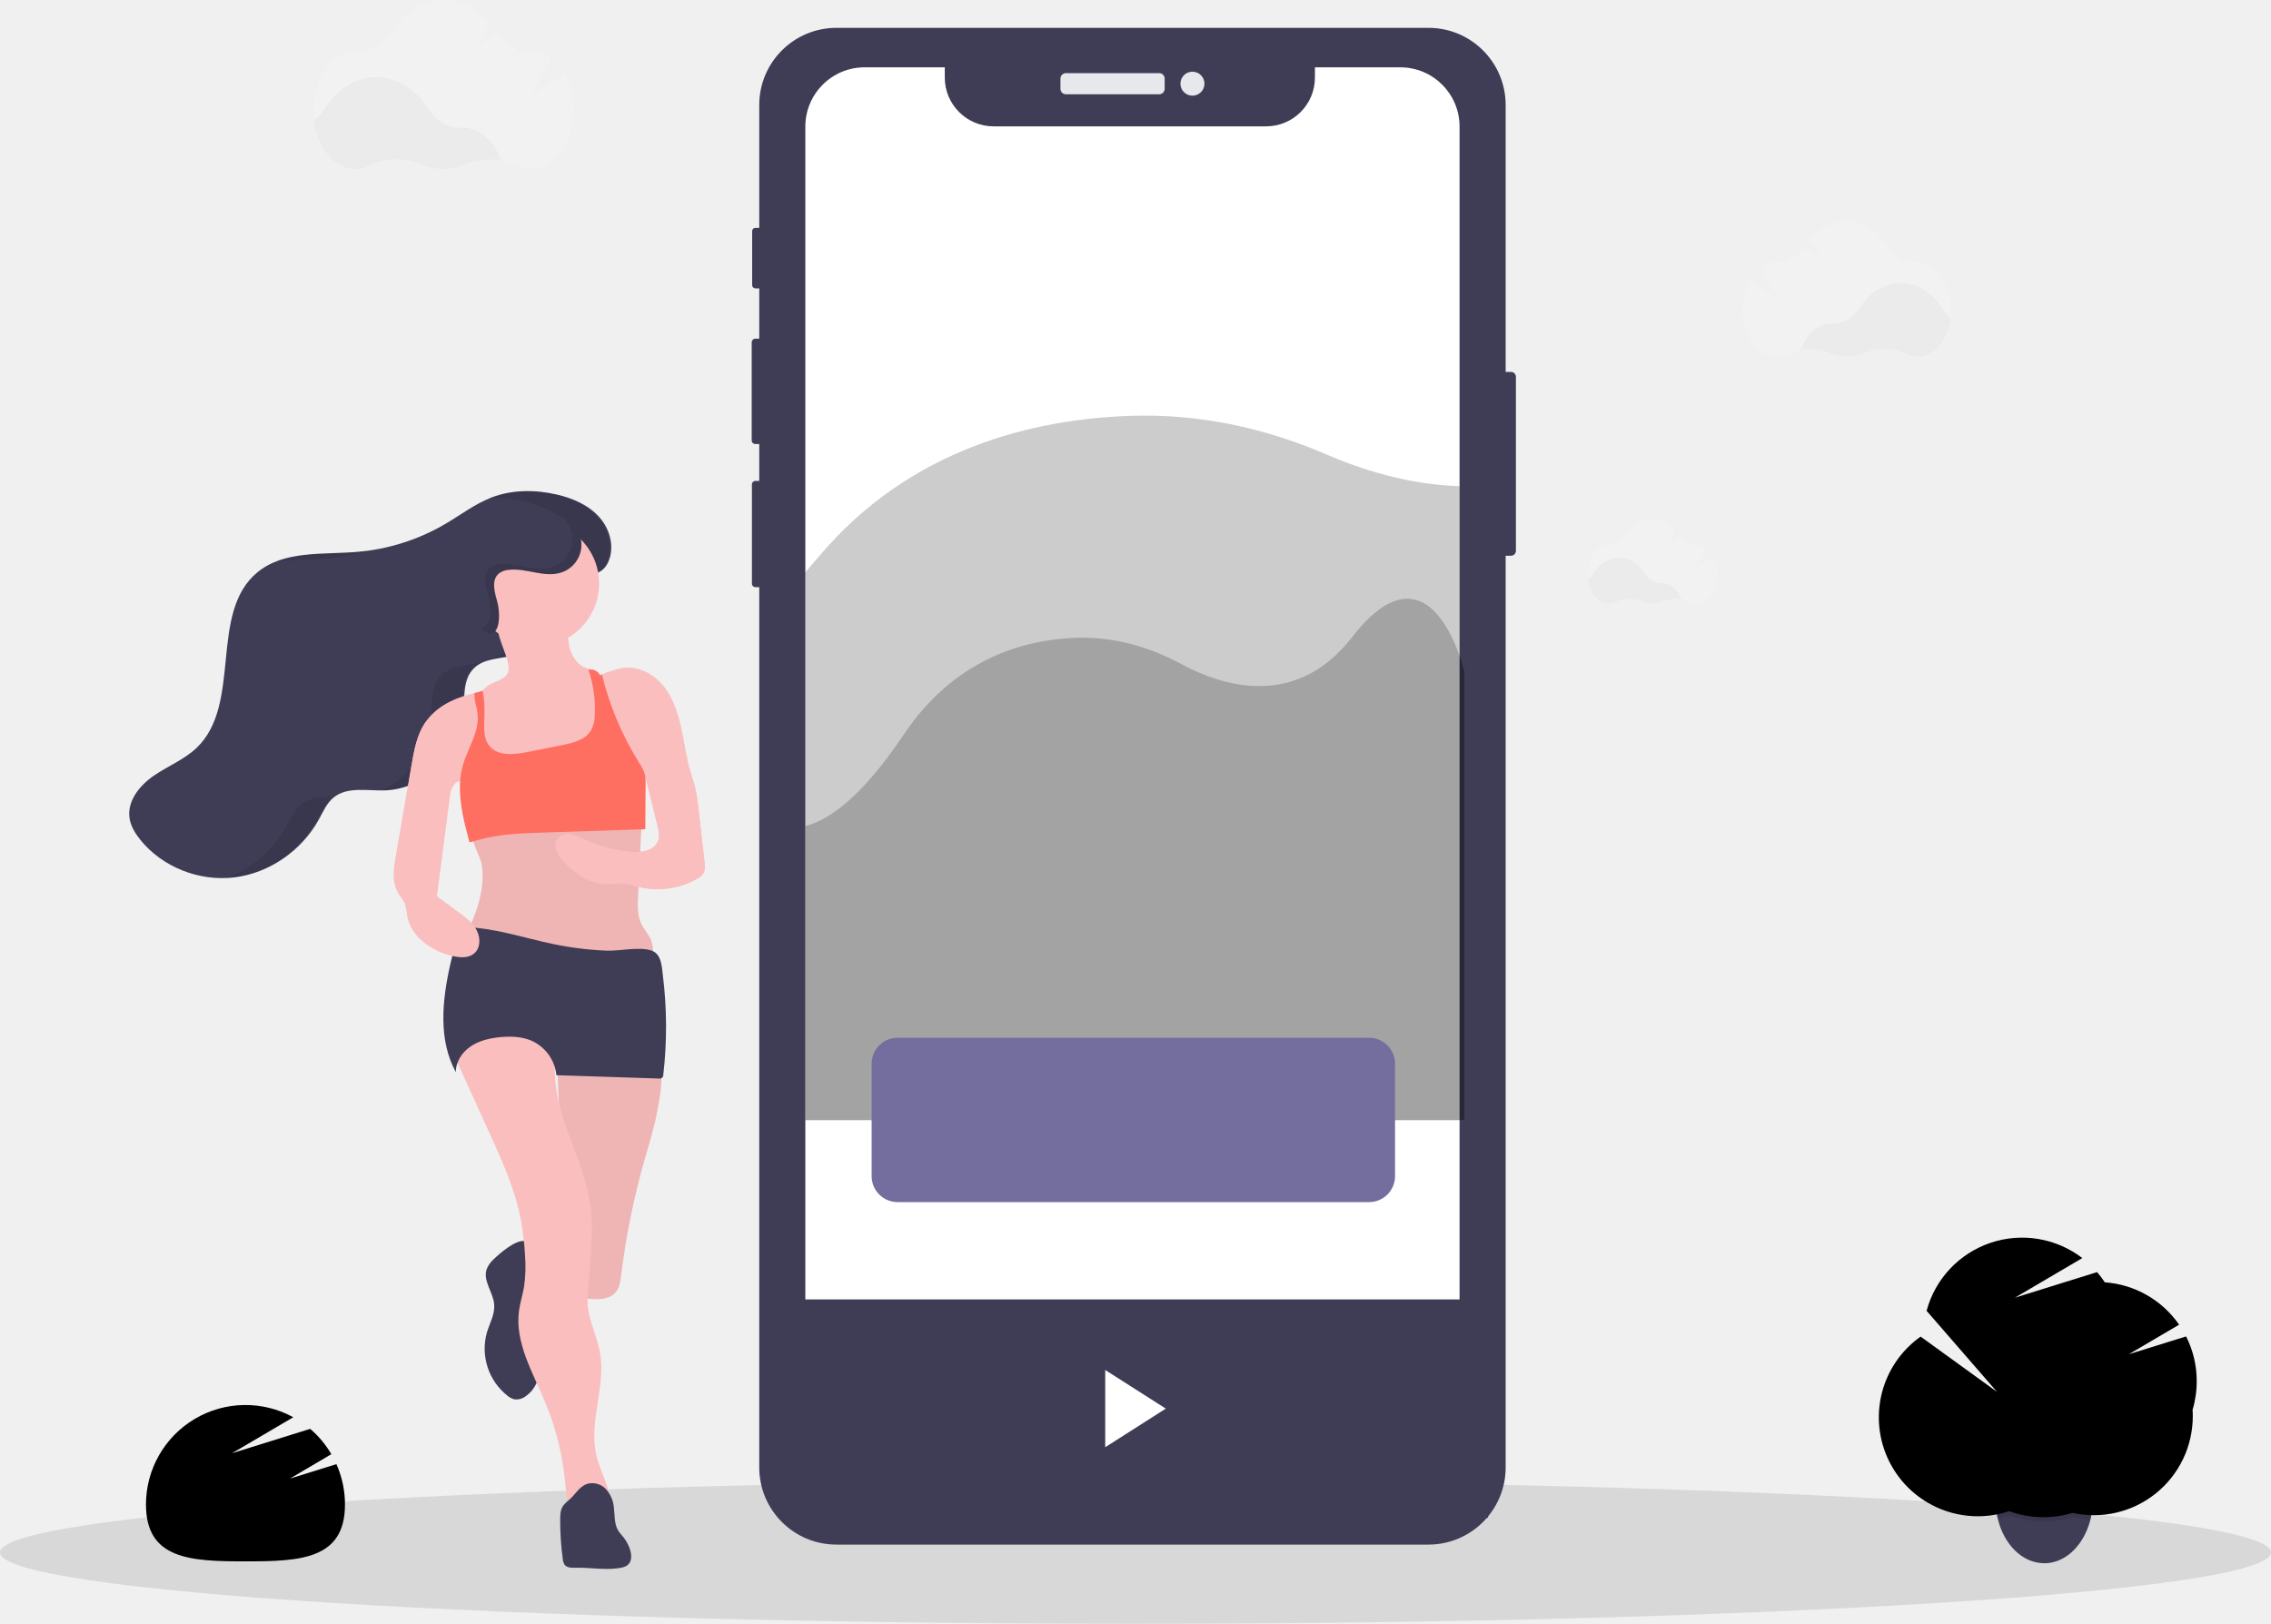
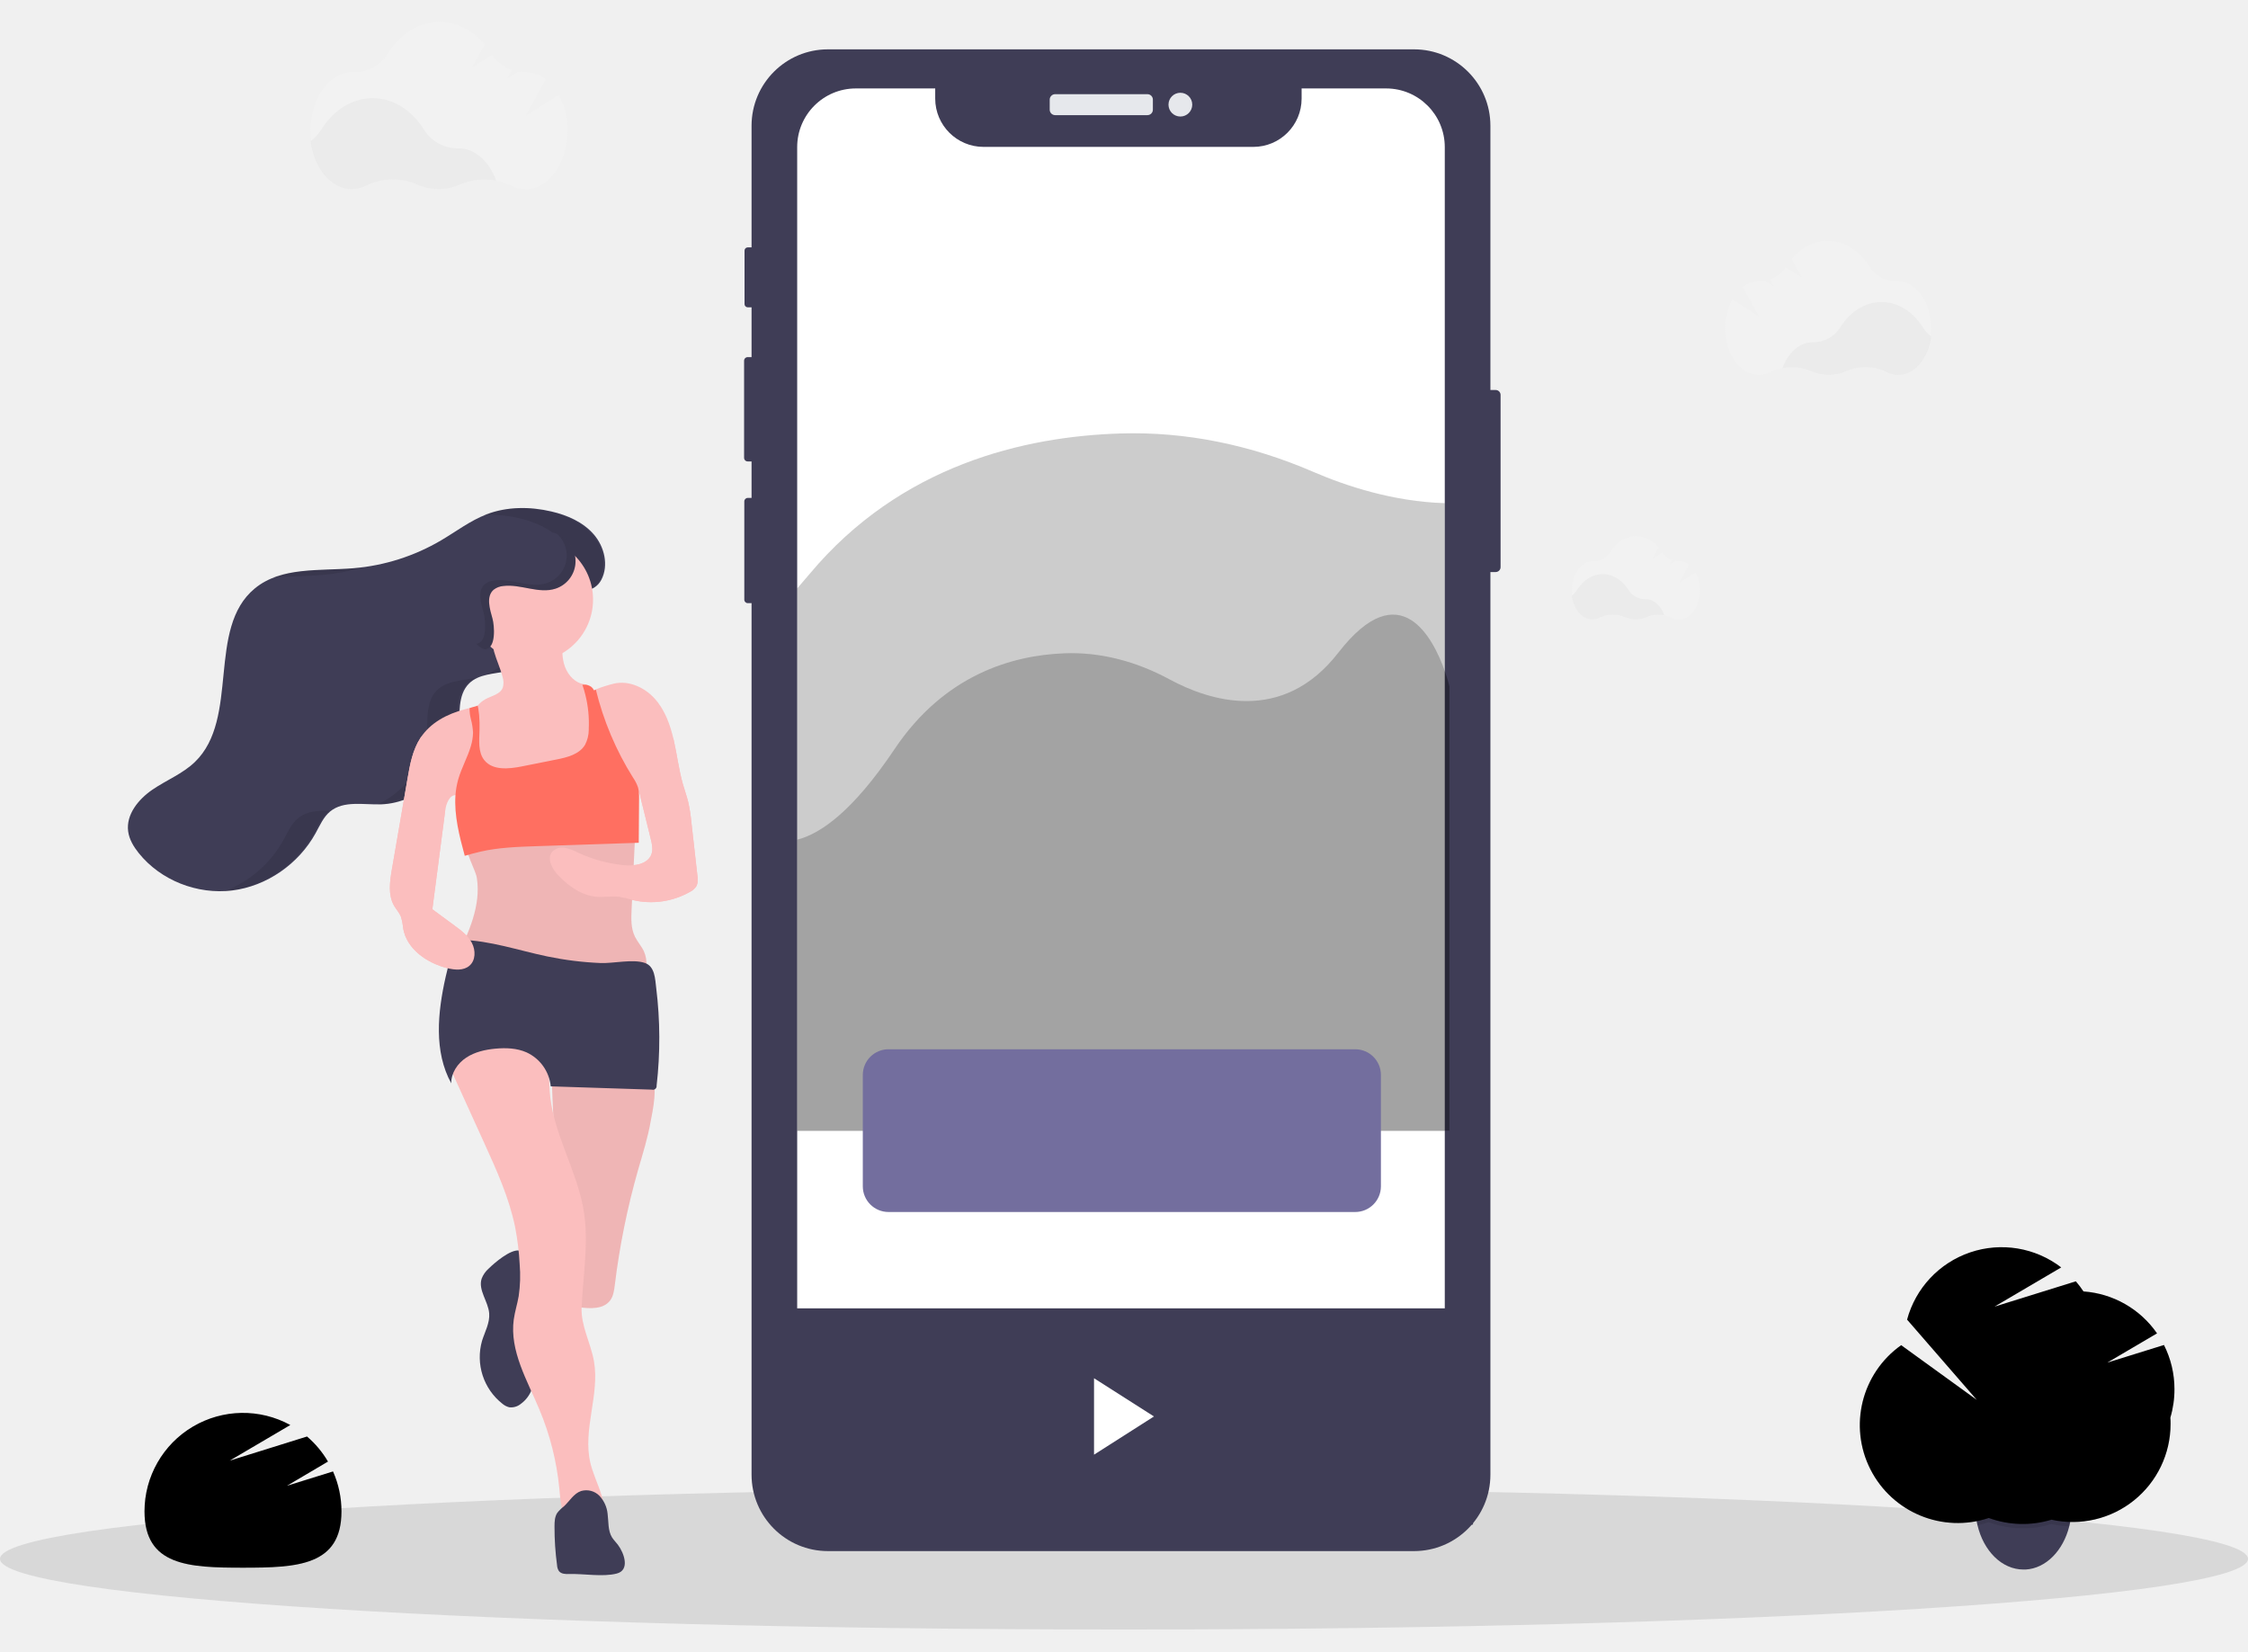
- <svg xmlns="http://www.w3.org/2000/svg" data-name="Layer 1" width="1050" height="750.87" viewBox="0 0 1050 750.87">
+ <svg xmlns="http://www.w3.org/2000/svg" data-name="Layer 1" width="750" height="550.87" viewBox="0 0 1050 750.87">
  <ellipse cx="525" cy="717.87" rx="525" ry="33" fill="#000000" opacity="0.1" />
  <path d="M1042.65,768a37,37,0,0,1-.8,7.76c-.1.48-.21,1-.32,1.41-2.84,11.39-10.85,19.72-20.41,20.25-.32,0-.64,0-1,0-10.11,0-18.66-8.72-21.48-20.73-.08-.32-.15-.64-.22-1a37,37,0,0,1-.8-7.76c0-16.27,10.07-29.45,22.5-29.45S1042.65,751.75,1042.65,768Z" transform="translate(-75 -74.57)" fill="#3f3d56" />
  <path d="M1042.65,768a37,37,0,0,1-.8,7.76c-.1.48-.21,1-.32,1.41-.34,0-.67,0-1,0a45.76,45.76,0,0,1-7.36-1,44.92,44.92,0,0,1-6.56,1.5,45.87,45.87,0,0,1-5.14.48l-1.74,0a46.41,46.41,0,0,1-6.16-.41,45.17,45.17,0,0,1-9.67-2.4,45.56,45.56,0,0,1-5.22,1.4c-.08-.32-.15-.64-.22-1a37,37,0,0,1-.8-7.76c0-16.27,10.07-29.45,22.5-29.45S1042.65,751.75,1042.65,768Z" transform="translate(-75 -74.57)" opacity="0.1" />
  <path d="M1090.65,713.15a45.53,45.53,0,0,0-4.9-20.6l-26.46,8.23,23.23-13.66a45.71,45.71,0,0,0-34.36-19.59,46.74,46.74,0,0,0-3.57-4.72l-38,11.83,31.17-18.32a45.74,45.74,0,0,0-72,24.38l32.55,37.48L963,692.63a45.74,45.74,0,0,0,40.93,80.71,46,46,0,0,0,29.28.8,45.74,45.74,0,0,0,55.62-44.65c0-1,0-2-.1-3A45.69,45.69,0,0,0,1090.65,713.15Z" transform="translate(-75 -74.57)" fill="#000000" />
  <path d="M1089.86,721.64a121.66,121.66,0,0,0-42.34-.54c-15.89,2.63-32.13,8.41-47.67,4.18-9.12-2.48-17-8.22-25.91-11.4a49.09,49.09,0,0,0-26.75-1.61,45.76,45.76,0,0,0,56.69,61.07,46,46,0,0,0,29.28.8,45.74,45.74,0,0,0,55.62-44.65c0-1,0-2-.1-3A45.19,45.19,0,0,0,1089.86,721.64Z" transform="translate(-75 -74.57)" opacity="0.1" />
  <rect x="690.58" y="171.97" width="10.31" height="85.02" rx="2.29" fill="#3f3d56" />
  <rect x="347.76" y="105.36" width="5.79" height="27.99" rx="1.5" fill="#3f3d56" />
  <rect x="347.55" y="156.61" width="6.52" height="48.72" rx="1.69" fill="#3f3d56" />
  <rect x="347.65" y="222.37" width="6.21" height="49.14" rx="1.61" fill="#3f3d56" />
  <rect x="351.04" y="12.87" width="345.1" height="701.37" rx="35.69" fill="#3f3d56" />
  <rect x="490.3" y="33.81" width="48.19" height="9.79" rx="2.54" fill="#e6e8ec" />
  <circle cx="551.33" cy="38.7" r="5.55" fill="#e6e8ec" />
  <path d="M749.83,133.11v610a27.41,27.41,0,0,1-27.41,27.4H474.76a27.41,27.41,0,0,1-27.41-27.4v-610a27.41,27.41,0,0,1,27.41-27.41h37.06v4.76A22.58,22.58,0,0,0,534.39,133h126a22.57,22.57,0,0,0,22.57-22.57V105.7h39.51A27.41,27.41,0,0,1,749.83,133.11Z" transform="translate(-75 -74.57)" fill="#fff" />
  <path d="M752,385V592.43h-2.17v.21H447.35V339.22q2.91-3.32,5.9-6.89c42.48-50.73,100.22-64.08,144.91-65.48,30.62-1,61.1,5.33,90.2,17.9,15.37,6.64,37.43,13.92,61.47,14.64v78.42C751.3,382,752,385,752,385Z" transform="translate(-75 -74.57)" fill="#000000" opacity="0.2" />
  <path d="M752,385V592.43H447.35V456.55c10.85-2.73,26-13.23,45.44-42.24,23.25-34.71,54.84-43.84,79.29-44.8,16.75-.66,33.43,3.64,49.35,12.25,17.91,9.67,52.43,21.33,78.66-12.52,29-37.43,44.42-6.56,49.74,8.57C751.3,382,752,385,752,385Z" transform="translate(-75 -74.57)" fill="#000000" opacity="0.2" />
  <rect x="403" y="479.87" width="242" height="76" rx="12" fill="#736e9e" />
  <path d="M209.06,758.29,228.2,747a46,46,0,0,0-9.79-11.71L182.3,746.56l28.3-16.64a46,46,0,0,0-68.1,40.35c0,25.41,20.59,26.29,46,26.29s46-.88,46-26.29a45.75,45.75,0,0,0-3.95-18.66Z" transform="translate(-75 -74.57)" fill="#000000" />
  <path d="M213.93,783a35.81,35.81,0,0,0-6.78-5.33c-3.48-2.31-7.07-4.66-11.17-5.45-3.6-.69-7.31-.11-11-.31a25.67,25.67,0,0,1-16.81-7.71c-2.61-2.7-4.67-6-7.81-8.09-3.39-2.22-7.69-2.7-11.71-2.15a33.67,33.67,0,0,0-3.46.71,45.9,45.9,0,0,0-2.72,15.61c0,25.41,20.59,26.29,46,26.29,12.33,0,23.52-.21,31.78-3.33l-1.38-2.58A36.08,36.08,0,0,0,213.93,783Z" transform="translate(-75 -74.57)" opacity="0.1" />
  <path d="M303.24,656.87a11.93,11.93,0,0,0-3.28,4.72c-1.71,5.34,3.07,10.58,3.53,16.17.36,4.44-2,8.58-3.34,12.84A27.71,27.71,0,0,0,309.67,720a7.93,7.93,0,0,0,3.18,1.64,7.16,7.16,0,0,0,5.43-1.6,14.56,14.56,0,0,0,5.09-6.72,29.16,29.16,0,0,0,1.33-8.17l.71-10.7c.74-11.17,1.41-22.69-1.31-33.66-.89-3.6-2.54-11.87-6.7-12.37S306,654.17,303.24,656.87Z" transform="translate(-75 -74.57)" fill="#3f3d56" />
  <path d="M373,610.91a351.14,351.14,0,0,0-10.83,53.55c-.32,2.55-.65,5.23-2.19,7.29-3.07,4.13-9.22,3.87-14.32,3.2a8.08,8.08,0,0,1-3.49-1c-1.92-1.3-2.34-3.9-2.57-6.21q-5.24-51.08-7-102.43c-.05-1.31,42.69-1.43,46.35,2s.82,16.26,0,20.63C377.61,595.72,375.19,603.3,373,610.91Z" transform="translate(-75 -74.57)" fill="#fbbebe" />
  <path d="M373,610.91a351.14,351.14,0,0,0-10.83,53.55c-.32,2.55-.65,5.23-2.19,7.29-3.07,4.13-9.22,3.87-14.32,3.2a8.08,8.08,0,0,1-3.49-1c-1.92-1.3-2.34-3.9-2.57-6.21q-5.24-51.08-7-102.43c-.05-1.31,42.69-1.43,46.35,2s.82,16.26,0,20.63C377.61,595.72,375.19,603.3,373,610.91Z" transform="translate(-75 -74.57)" opacity="0.05" />
  <path d="M284,560.44l17.31,38.07c5.76,12.66,11.56,25.46,14.31,39.09a124.83,124.83,0,0,1,2.11,17.25,65,65,0,0,1-.46,14.89c-.63,3.66-1.79,7.22-2.3,10.9-2,14.67,6.31,28.47,12,42.12a127,127,0,0,1,9.28,36.77c.52,5.39.81,11.11,3.89,15.56,5.63-1.69,11.13-3.15,17-2.49,1.05-8.61-4.39-16.54-6.39-25-3.67-15.5,4.44-31.79,1.68-47.48-1.5-8.5-6.15-16.5-5.77-25.12.71-15.72,3.66-31.6.66-47-3.38-17.41-13.1-33.24-15.25-50.84-1.65-13.52,1-28.47-6.53-39.83C309.09,536.36,292.08,546.07,284,560.44Z" transform="translate(-75 -74.57)" fill="#fbbebe" />
  <path d="M340.89,799.52c-1.73.06-3.75,0-4.82-1.37a5.36,5.36,0,0,1-.87-2.67A131.83,131.83,0,0,1,334,777.29c0-2.22.1-4.58,1.34-6.41a18.52,18.52,0,0,1,3.09-3c2.65-2.45,4.58-6,8-7.13A8.62,8.62,0,0,1,355,763a14.29,14.29,0,0,1,3.8,8.39c.5,3.72.08,7.77,2.05,11,.78,1.25,1.87,2.27,2.75,3.45,3,4,5.69,11.83-.5,13.45C356.54,801,347.7,799.3,340.89,799.52Z" transform="translate(-75 -74.57)" fill="#3f3d56" />
  <path d="M355.9,335.14c3.5-6.76,1.41-15.46-3.59-21.2S340,305,332.54,303.27c-10-2.34-20.72-2.32-30.29,1.36-7.63,2.93-14.2,8-21.24,12.14a96.6,96.6,0,0,1-40.75,13c-16,1.35-33.87-.75-46.24,9.44-22.66,18.66-6.88,60.71-28,81.07-5.7,5.49-13.31,8.46-19.84,12.93s-12.37,11.62-11.32,19.46c.5,3.77,2.56,7.17,4.94,10.14,10.22,12.77,27.38,19.46,43.61,17.47s31.09-12.41,39-26.75c2-3.59,3.62-7.52,6.77-10.13,6.31-5.21,15.57-3.1,23.75-3.35,18.19-.56,34.71-16.15,36.3-34.29.68-7.75-.64-16.77,4.93-22.21,4.49-4.4,11.51-4.36,17.65-5.71,11.28-2.47,19.49-10.63,24.64-20.59,2.36-4.58,2.12-9.7,5.62-13.5C345.8,339.57,352.57,341.56,355.9,335.14Z" transform="translate(-75 -74.57)" fill="#3f3d56" />
  <g opacity="0.1">
    <path d="M225.35,332.94a96.62,96.62,0,0,0,19.57-3.73c-1.8.25-3.6.46-5.41.61-12.54,1.05-26.26,0-37.56,4.41C209.65,333.44,217.72,333.58,225.35,332.94Z" transform="translate(-75 -74.57)" />
    <path d="M214.19,446.57c-3.15,2.6-4.81,6.54-6.77,10.13A53.3,53.3,0,0,1,180,480.57c.89-.06,1.78-.14,2.67-.25,16.23-2,31.09-12.4,39-26.74,2-3.59,3.61-7.53,6.77-10.13l.54-.42C223.49,442.9,218.23,443.23,214.19,446.57Z" transform="translate(-75 -74.57)" />
    <path d="M351.56,314c-5-5.74-12.36-8.93-19.77-10.67-10-2.34-20.72-2.31-30.3,1.37l-.64.26a58.13,58.13,0,0,1,16.78,1.49c7.41,1.74,14.78,4.93,19.77,10.68s7.09,14.44,3.59,21.2c-3.33,6.42-10.1,4.42-13.91,8.57-3.5,3.79-3.26,8.92-5.62,13.5-4.43,8.57-11.14,15.79-20.1,19.22,3.13-.74,6.49-1.07,9.61-1.75,11.28-2.48,19.49-10.63,24.64-20.59,2.37-4.58,2.13-9.71,5.62-13.5,3.82-4.15,10.59-2.16,13.91-8.57C358.64,328.47,356.55,319.77,351.56,314Z" transform="translate(-75 -74.57)" />
    <path d="M296.82,381c-6.14,1.34-13.16,1.31-17.65,5.7-5.57,5.45-4.25,14.47-4.93,22.22-1.19,13.55-10.72,25.68-23.05,31.19l.91,0c18.19-.56,34.7-16.16,36.29-34.29.69-7.76-.63-16.78,4.94-22.22a13.6,13.6,0,0,1,4.42-2.82Z" transform="translate(-75 -74.57)" />
  </g>
  <path d="M356.2,426.15c-.83,1.47-2.54,2.15-4.13,2.74-16.46,6.06-33.78,12.23-51.14,9.68-.65-2.73-1.29-5.47-1.93-8.2q-1.39-5.94-2.8-11.88c-.44-1.89-.89-3.8-1.25-5.72h0a33.6,33.6,0,0,1-.59-9.22,19.83,19.83,0,0,1,.6-3.31,17.21,17.21,0,0,1,2.54-5.51c.2-.27.41-.54.63-.8h0a12.61,12.61,0,0,1,3.54-2.95c2.95-1.62,7-2.31,8.19-5.45a8.48,8.48,0,0,0-.13-5c-1-4-2.81-7.76-3.93-11.72-1.42-5,.72-4.69,5.55-5.9,8.7-2.19,17.8-3.76,26.73-2-.42,4.41-.83,8.93.28,13.23s4.08,8.38,8.35,9.57c.63.18,1.3.29,2,.44h0a6.05,6.05,0,0,1,2.57,1.06,4.39,4.39,0,0,1,1.22,1.61,12.33,12.33,0,0,1,.85,3.3q2.35,15.74,3.39,31.63l0,.4A7.19,7.19,0,0,1,356.2,426.15Z" transform="translate(-75 -74.57)" fill="#fbbebe" />
  <path d="M271.46,408.92c-3.74,5.69-5,12.61-6.14,19.33l-7.26,42.1c-1,5.76-1.89,12.09,1.06,17.14,1,1.71,2.4,3.19,3.13,5a27.63,27.63,0,0,1,1.08,5.59c1.7,9.65,11.19,16.16,20.71,18.5,3.44.85,7.46,1.18,10.17-1.11,3-2.49,3-7.23,1.23-10.65s-5-5.84-8.13-8.13l-10.37-7.64,6-46c.44-3.34,2-7.67,5.38-7.3,3.08.33,5.45,4.82,8.19,3.37a4.07,4.07,0,0,0,1.69-2.48c1.2-3.77.87-7.83.53-11.78l-1.24-14.26c-.41-4.63.78-8.1,1.34-12.45.65-5.07-2.73-3.53-6.9-2.44C283.92,397.83,276.09,401.86,271.46,408.92Z" transform="translate(-75 -74.57)" fill="#fbbebe" />
  <path d="M400.41,478.06a7.46,7.46,0,0,1-3.24,2.94,36.88,36.88,0,0,1-26.66,3.75,57.69,57.69,0,0,0-6.34-1.48c-3.42-.42-6.9.26-10.35,0-7-.53-13.15-4.9-18-10-2.92-3-5.57-7.91-2.85-11.13a6.45,6.45,0,0,1,5.95-1.8,23.67,23.67,0,0,1,6.07,2.26,66.84,66.84,0,0,0,21.19,5.84c5,.52,11.36-.33,13.09-5.08.84-2.31.25-4.87-.34-7.26q-2.42-9.82-4.84-19.65a5.41,5.41,0,0,0-.6-1.63,2.12,2.12,0,0,0-.29-.38,4.53,4.53,0,0,0-2.23-1c-3.73-.92-7.46-2.41-10.13-5.16a22.45,22.45,0,0,1-4.12-6.63c-.28-.61-.54-1.23-.81-1.85-2.05-4.78-4.21-9.68-5.88-14.7a60.18,60.18,0,0,1-2.57-10.43c-.44-3.07-.68-4.48,1-5.84a10,10,0,0,1,1.43-.9c.77-.41,1.64-.82,2.56-1.21l.89-.37a61.4,61.4,0,0,1,8.41-2.68c6.94-1.61,14.35,1.75,19.11,7.06s7.23,12.26,8.81,19.21,2.39,14.07,4.37,20.91c.77,2.68,1.73,5.32,2.39,8a76.85,76.85,0,0,1,1.51,9.67q1.41,12.43,2.81,24.86A8.2,8.2,0,0,1,400.41,478.06Z" transform="translate(-75 -74.57)" fill="#fbbebe" />
  <path d="M297.73,474.46c2,12.76-3.75,25.31-9.31,37,3.15,2.3,7,3.44,10.76,4.43a213.93,213.93,0,0,0,77.2,5.81c.62-4.32,1.2-8.9-.57-12.88-1.1-2.47-3-4.48-4.21-6.9-2-4-1.8-8.65-1.58-13.09L371.81,451c-12.41-5.72-26.8-.36-40.45.41-7.07.4-14.23-.46-21.2.79-3.62.65-15,2.44-16.71,6.17S297.12,470.4,297.73,474.46Z" transform="translate(-75 -74.57)" fill="#fbbebe" />
  <path d="M297.73,474.46c2,12.76-3.75,25.31-9.31,37,3.15,2.3,7,3.44,10.76,4.43a213.93,213.93,0,0,0,77.2,5.81c.62-4.32,1.2-8.9-.57-12.88-1.1-2.47-3-4.48-4.21-6.9-2-4-1.8-8.65-1.58-13.09L371.81,451c-12.41-5.72-26.8-.36-40.45.41-7.07.4-14.23-.46-21.2.79-3.62.65-15,2.44-16.71,6.17S297.12,470.4,297.73,474.46Z" transform="translate(-75 -74.57)" opacity="0.05" />
  <path d="M330.61,511.08c-13.45-2.8-26.67-7.43-40.4-7.75a3.57,3.57,0,0,0-2,.38,3.61,3.61,0,0,0-1.26,2.19q-2.13,7.35-3.81,14.81c-3.72,16.53-5.55,34.79,2.63,49.63-.08-4.82,2.95-9.33,7-12s8.9-3.75,13.7-4.19,9.93-.26,14.4,1.71a19.55,19.55,0,0,1,11.37,15.9l47.25,1.53a1.73,1.73,0,0,0,2.2-1.89,192.76,192.76,0,0,0-.19-45.61c-.52-4.23-.59-10.1-5.35-11.69-5.68-1.9-14.66.32-20.73.06A153.52,153.52,0,0,1,330.61,511.08Z" transform="translate(-75 -74.57)" fill="#3f3d56" />
  <path d="M373.5,437l-.15,21-47.8,1.59c-8.77.3-17.61.6-26.16,2.55-2.46.56-4.89,1.26-7.31,1.95-2.52-9.23-5-18.9-4.34-28.31h0a37.21,37.21,0,0,1,1.32-7.5c1.52-5.28,4.37-10.26,5.89-15.48h0a23.67,23.67,0,0,0,1-6.26,30.39,30.39,0,0,0-1-6.27,19.21,19.21,0,0,1-.62-5.15l3.79-1.17h0c.11.45.2.89.28,1.35.16.95.29,1.92.38,2.89v0a59.16,59.16,0,0,1,.2,7.23c-.13,4.82-.78,10.19,2.23,14,3.91,4.89,11.43,4.13,17.57,2.91l16.08-3.21c5.08-1,10.75-2.42,13.4-6.87a15.27,15.27,0,0,0,1.74-7l0-.48a55.24,55.24,0,0,0-1.57-15.79c-.39-1.62-.87-3.22-1.41-4.79h1.61a6.05,6.05,0,0,1,2.57,1.06,4.39,4.39,0,0,1,1.22,1.61l.89-.37a139.87,139.87,0,0,0,17.32,41,18.7,18.7,0,0,1,2.4,4.71,12.44,12.44,0,0,1,.4,2.78C373.51,435.57,373.5,436.28,373.5,437Z" transform="translate(-75 -74.57)" fill="#ff6f61" />
  <circle cx="248" cy="269.87" r="29" fill="#fbbebe" />
  <path d="M271.46,408.92c-3.74,5.69-5,12.61-6.14,19.33l-7.26,42.1c-1,5.76-1.89,12.09,1.06,17.14,1,1.71,2.4,3.19,3.13,5a27.63,27.63,0,0,1,1.08,5.59c1.7,9.65,11.19,16.16,20.71,18.5,3.44.85,7.46,1.18,10.17-1.11,3-2.49,3-7.23,1.23-10.65s-5-5.84-8.13-8.13l-10.37-7.64,6-46C283.34,439.74,276.09,401.86,271.46,408.92Z" transform="translate(-75 -74.57)" fill="#fbbebe" />
  <path d="M389.68,410c1.58,6.95,2.39,14.07,4.37,20.91.77,2.69,1.73,5.32,2.39,8a76.7,76.7,0,0,1,1.51,9.66l2.81,24.86a8.24,8.24,0,0,1-.35,4.6,7.52,7.52,0,0,1-3.24,2.94,37,37,0,0,1-26.66,3.75,53.45,53.45,0,0,0-6.34-1.48c-3.42-.43-6.9.26-10.35,0-7-.53-13.15-4.89-18-9.95-2.92-3-5.57-7.92-2.85-11.14a6.45,6.45,0,0,1,5.95-1.8,23.7,23.7,0,0,1,6.07,2.27,67.08,67.08,0,0,0,21.19,5.83c5,.53,11.36-.32,13.09-5.08.84-2.31.25-4.87-.34-7.26l-4.84-19.65C373.89,435.78,388.1,403.06,389.68,410Z" transform="translate(-75 -74.57)" fill="#fbbebe" />
  <path d="M305.05,353.37c-1.29-4.63-3.1-10.42.53-13.56a8.41,8.41,0,0,1,4.52-1.73c8.15-1,16.58,3.8,24.38,1.24a13.56,13.56,0,0,0,2.59-24.62c-3.41-2-7.48-2.39-11.41-2.74-10.35-.95-21.14-1.83-30.82,2S277,327.65,279,337.86c.93,4.87,3.94,9.06,7,12.94,2.35,2.95,11.78,17,15.57,16.8C306.91,367.3,305.89,356.38,305.05,353.37Z" transform="translate(-75 -74.57)" fill="#3f3d56" />
  <path d="M337.07,314.7a13.55,13.55,0,0,0-1.8-.87,13.54,13.54,0,0,1-4.9,22.9c-7.8,2.56-16.23-2.24-24.38-1.24a8.41,8.41,0,0,0-4.52,1.73c-3.63,3.14-1.82,8.93-.53,13.56.84,3,1.86,13.93-3.46,14.23h-.09c1.65,1.61,3.14,2.66,4.2,2.6,5.32-.3,4.3-11.22,3.46-14.23-1.29-4.63-3.1-10.42.53-13.56a8.41,8.41,0,0,1,4.52-1.73c8.15-1,16.58,3.8,24.38,1.24a13.56,13.56,0,0,0,2.59-24.62Z" transform="translate(-75 -74.57)" opacity="0.1" />
  <rect x="362" y="600.87" width="326" height="101" fill="#3f3d56" />
  <path d="M586,708.08v35.7l28-17.85Z" transform="translate(-75 -74.57)" fill="#fff" />
  <path d="M336,108.7l-15.52,9.84,9.42-17.13a15.34,15.34,0,0,0-9.39-3.35h-.25a18.16,18.16,0,0,1-3.22-.24l-5.26,3.33,2.26-4.1a18.62,18.62,0,0,1-9.2-7l-9.42,6,5.95-10.81c-5.51-6.61-12.93-10.66-21.09-10.66-9.79,0-18.51,5.82-24.14,14.89a18,18,0,0,1-16,8.6h-.53c-10.81,0-19.57,12.25-19.57,27.37s8.76,27.37,19.57,27.37a14.73,14.73,0,0,0,6.82-1.71,28.19,28.19,0,0,1,23.68-.46,24.66,24.66,0,0,0,20.14,0,28.25,28.25,0,0,1,23.48.46,14.65,14.65,0,0,0,6.74,1.67c10.81,0,19.57-12.26,19.57-27.37A34.71,34.71,0,0,0,336,108.7Z" transform="translate(-75 -74.57)" fill="#f2f2f2" />
  <path d="M306.74,148.75A28.89,28.89,0,0,0,290,150.57a24.71,24.71,0,0,1-20.14,0,28.22,28.22,0,0,0-23.68.47,14.75,14.75,0,0,1-6.82,1.7c-9.6,0-17.59-9.67-19.25-22.43a18.68,18.68,0,0,0,4.8-5.17c5.63-9.08,14.35-14.9,24.14-14.9s18.4,5.75,24,14.73A18.51,18.51,0,0,0,289,133.68h.25C296.9,133.68,303.52,139.81,306.74,148.75Z" transform="translate(-75 -74.57)" opacity="0.03" />
  <path d="M867,331.74l-7.74,4.91,4.7-8.55a7.67,7.67,0,0,0-4.68-1.67h-.13a9.42,9.42,0,0,1-1.6-.11L854.88,328l1.13-2.05a9.3,9.3,0,0,1-4.59-3.48l-4.7,3,3-5.39a13.74,13.74,0,0,0-10.52-5.32c-4.88,0-9.23,2.9-12,7.43a9,9,0,0,1-8,4.29h-.26c-5.39,0-9.76,6.12-9.76,13.65s4.37,13.66,9.76,13.66a7.35,7.35,0,0,0,3.4-.85,14.08,14.08,0,0,1,11.81-.24,12.26,12.26,0,0,0,5,1.09,12.53,12.53,0,0,0,5-1.06,14.11,14.11,0,0,1,11.71.22,7.27,7.27,0,0,0,3.36.84c5.39,0,9.76-6.12,9.76-13.66A17.3,17.3,0,0,0,867,331.74Z" transform="translate(-75 -74.57)" fill="#f2f2f2" />
  <path d="M852.37,351.72a14.32,14.32,0,0,0-8.36.91,12.28,12.28,0,0,1-10,0,14.12,14.12,0,0,0-11.81.23,7.33,7.33,0,0,1-3.4.86c-4.79,0-8.77-4.83-9.6-11.19a9.21,9.21,0,0,0,2.39-2.58c2.81-4.53,7.16-7.43,12-7.43s9.18,2.87,12,7.34a9.22,9.22,0,0,0,8,4.37h.12C847.46,344.2,850.77,347.26,852.37,351.72Z" transform="translate(-75 -74.57)" opacity="0.03" />
  <path d="M884.13,204.23l12.43,7.89L889,198.39a12.32,12.32,0,0,1,7.52-2.68h.2a14.65,14.65,0,0,0,2.58-.19l4.22,2.67-1.81-3.28a15.06,15.06,0,0,0,7.37-5.6l7.55,4.78-4.77-8.66c4.41-5.3,10.36-8.54,16.9-8.54,7.85,0,14.83,4.66,19.34,11.93a14.45,14.45,0,0,0,12.79,6.89h.42c8.66,0,15.68,9.82,15.68,21.93s-7,21.93-15.68,21.93a11.81,11.81,0,0,1-5.46-1.37,22.59,22.59,0,0,0-19-.37,19.77,19.77,0,0,1-16.13,0,22.62,22.62,0,0,0-18.81.36,11.86,11.86,0,0,1-5.41,1.34c-8.66,0-15.68-9.82-15.68-21.93A27.89,27.89,0,0,1,884.13,204.23Z" transform="translate(-75 -74.57)" fill="#f2f2f2" />
  <path d="M907.56,236.32A23.14,23.14,0,0,1,921,237.78a19.77,19.77,0,0,0,16.13,0,22.63,22.63,0,0,1,19,.38,11.8,11.8,0,0,0,5.46,1.36c7.69,0,14.09-7.75,15.43-18a14.56,14.56,0,0,1-3.85-4.15c-4.51-7.26-11.5-11.93-19.34-11.93s-14.75,4.61-19.26,11.8a14.83,14.83,0,0,1-12.78,7h-.2C915.45,224.25,910.14,229.16,907.56,236.32Z" transform="translate(-75 -74.57)" opacity="0.03" />
</svg>
